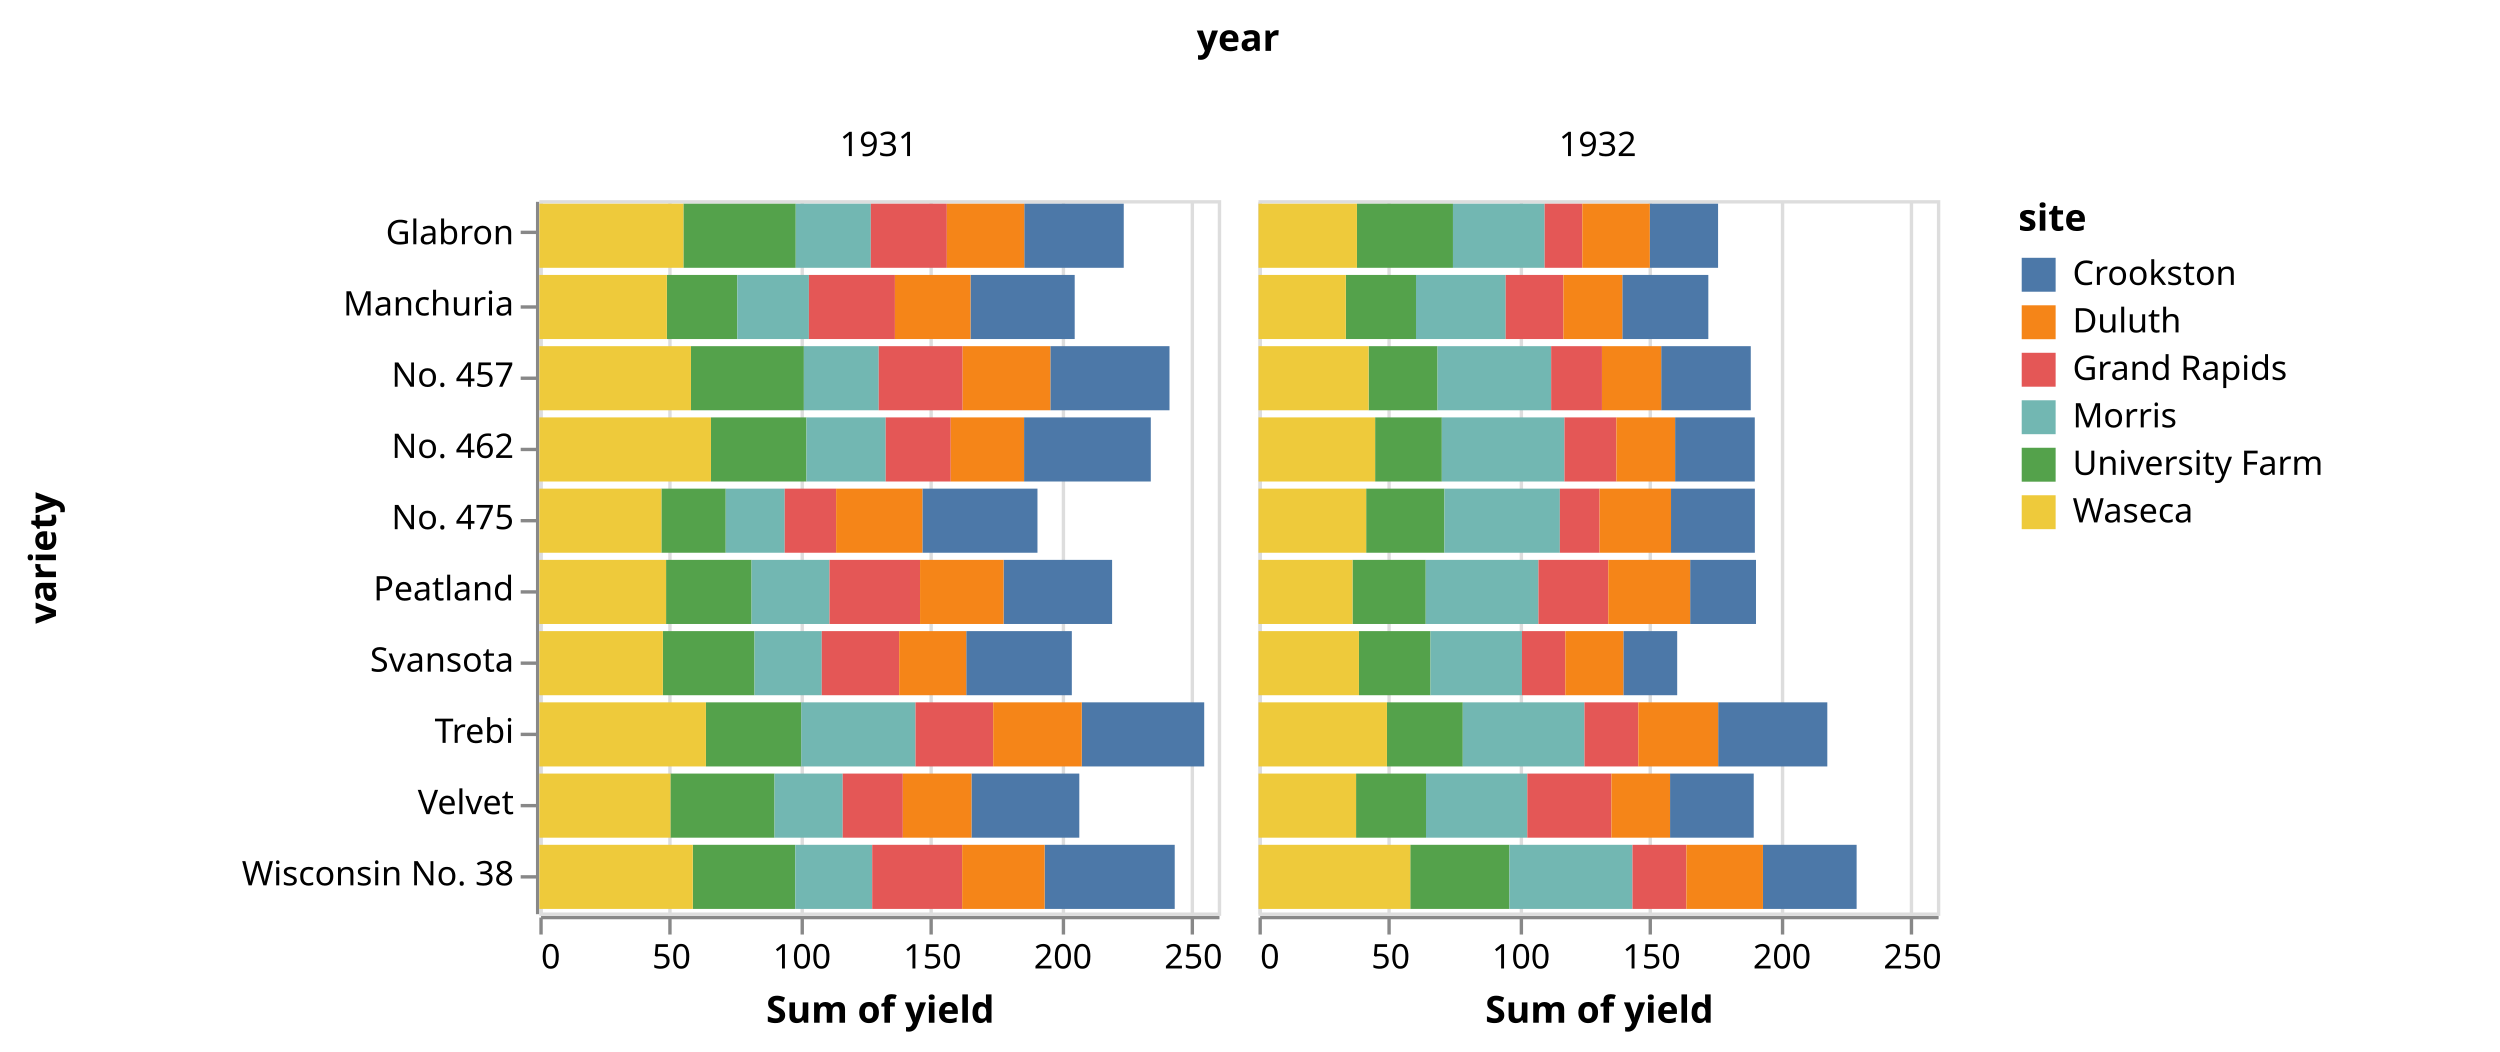
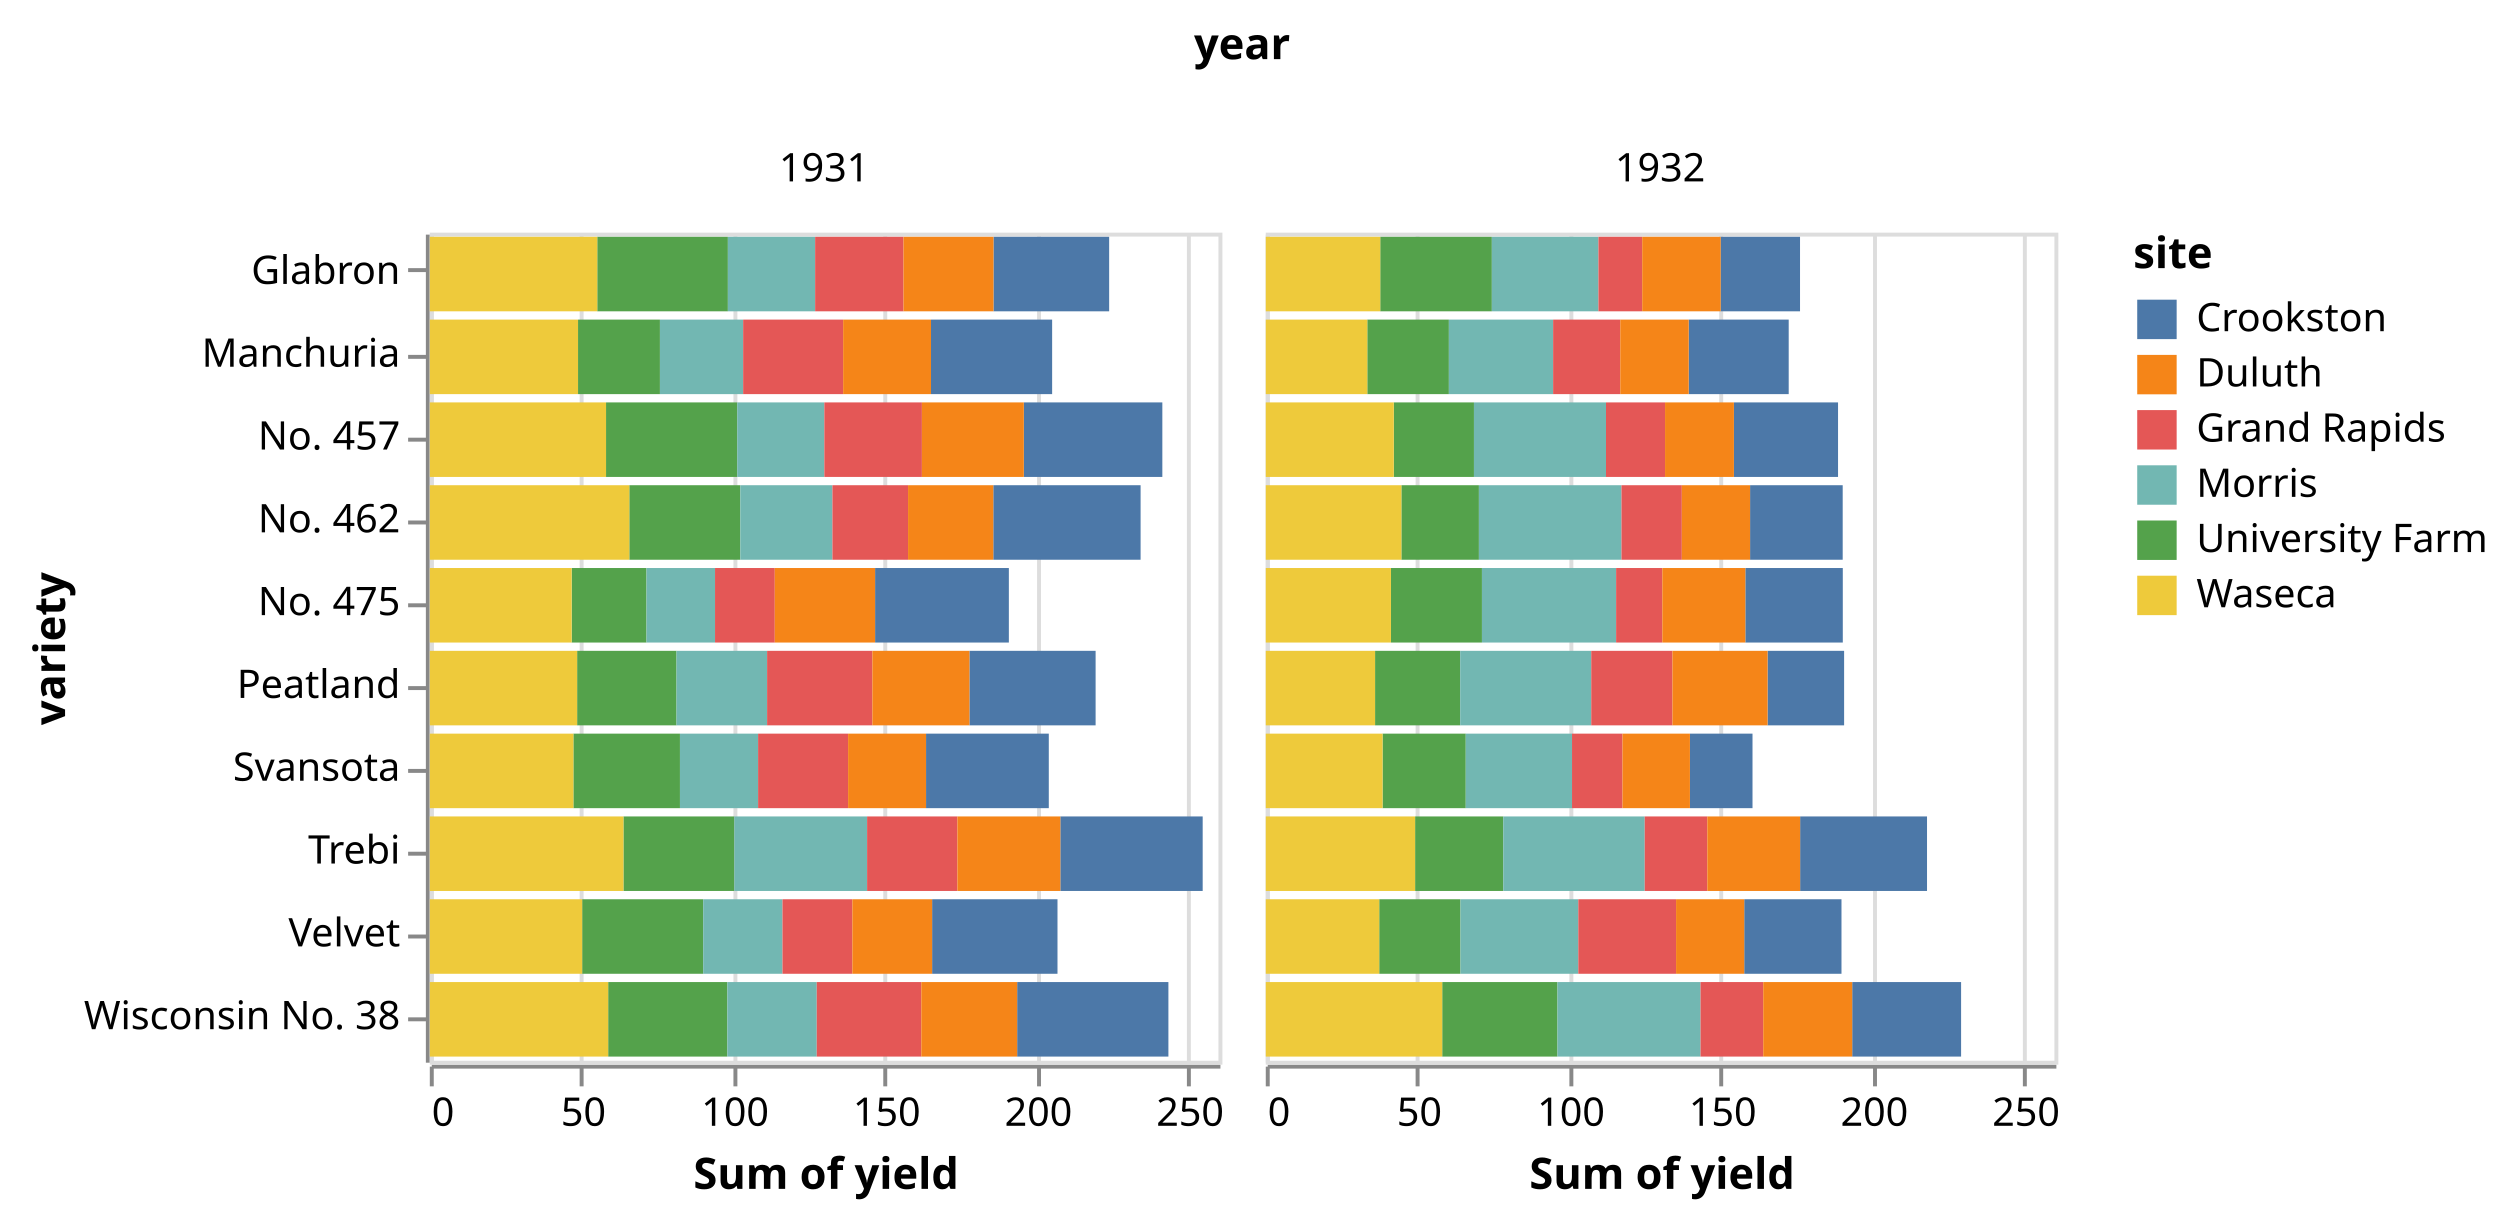
- <svg xmlns="http://www.w3.org/2000/svg" class="marks" width="737" height="310" viewBox="0 0 737 310" version="1.1">
-   <g transform="translate(159,59)">
+ <svg xmlns="http://www.w3.org/2000/svg" class="marks" width="634" height="310" viewBox="0 0 634 310" version="1.1">
+   <g transform="translate(109,59)">
    <g class="mark-group role-frame root">
      <g transform="translate(0,0)">
        <path class="background" d="M0,0h0v0h0Z" style="fill: none;" />
        <g>
          <g class="mark-group role-column-title column-title">
            <g transform="translate(206,-32)">
              <path class="background" d="M0,0h0v0h0Z" style="fill: none;" />
              <g>
                <g class="mark-text role-title" style="pointer-events: none;">
                  <text text-anchor="middle" transform="translate(0,-12)" style="font-family: sans-serif; font-size: 11px; font-weight: bold; fill: #000; opacity: 1;">year</text>
                </g>
              </g>
            </g>
          </g>
          <g class="mark-group role-row-header row_header">
            <g transform="translate(-1,0)">
              <path class="background" d="M0,0h0v210h0Z" style="fill: none;" />
              <g>
                <g class="mark-group role-axis">
                  <g transform="translate(0.5,0.5)">
                    <path class="background" d="M0,0h0v0h0Z" style="pointer-events: none; fill: none;" />
                    <g>
                      <g class="mark-rule role-axis-tick" style="pointer-events: none;">
                        <line transform="translate(0,9)" x2="-5" y2="0" style="fill: none; stroke: #888; stroke-width: 1; opacity: 1;" />
                        <line transform="translate(0,31)" x2="-5" y2="0" style="fill: none; stroke: #888; stroke-width: 1; opacity: 1;" />
                        <line transform="translate(0,52)" x2="-5" y2="0" style="fill: none; stroke: #888; stroke-width: 1; opacity: 1;" />
                        <line transform="translate(0,73)" x2="-5" y2="0" style="fill: none; stroke: #888; stroke-width: 1; opacity: 1;" />
                        <line transform="translate(0,94)" x2="-5" y2="0" style="fill: none; stroke: #888; stroke-width: 1; opacity: 1;" />
                        <line transform="translate(0,115)" x2="-5" y2="0" style="fill: none; stroke: #888; stroke-width: 1; opacity: 1;" />
                        <line transform="translate(0,136)" x2="-5" y2="0" style="fill: none; stroke: #888; stroke-width: 1; opacity: 1;" />
                        <line transform="translate(0,157)" x2="-5" y2="0" style="fill: none; stroke: #888; stroke-width: 1; opacity: 1;" />
                        <line transform="translate(0,178)" x2="-5" y2="0" style="fill: none; stroke: #888; stroke-width: 1; opacity: 1;" />
                        <line transform="translate(0,199)" x2="-5" y2="0" style="fill: none; stroke: #888; stroke-width: 1; opacity: 1;" />
                      </g>
                      <g class="mark-text role-axis-label" style="pointer-events: none;">
                        <text text-anchor="end" transform="translate(-7,12.5)" style="font-family: sans-serif; font-size: 10px; fill: #000; opacity: 1;">Glabron</text>
                        <text text-anchor="end" transform="translate(-7,33.5)" style="font-family: sans-serif; font-size: 10px; fill: #000; opacity: 1;">Manchuria</text>
                        <text text-anchor="end" transform="translate(-7,54.5)" style="font-family: sans-serif; font-size: 10px; fill: #000; opacity: 1;">No. 457</text>
                        <text text-anchor="end" transform="translate(-7,75.5)" style="font-family: sans-serif; font-size: 10px; fill: #000; opacity: 1;">No. 462</text>
                        <text text-anchor="end" transform="translate(-7,96.5)" style="font-family: sans-serif; font-size: 10px; fill: #000; opacity: 1;">No. 475</text>
                        <text text-anchor="end" transform="translate(-7,117.5)" style="font-family: sans-serif; font-size: 10px; fill: #000; opacity: 1;">Peatland</text>
                        <text text-anchor="end" transform="translate(-7,138.5)" style="font-family: sans-serif; font-size: 10px; fill: #000; opacity: 1;">Svansota</text>
                        <text text-anchor="end" transform="translate(-7,159.5)" style="font-family: sans-serif; font-size: 10px; fill: #000; opacity: 1;">Trebi</text>
                        <text text-anchor="end" transform="translate(-7,180.5)" style="font-family: sans-serif; font-size: 10px; fill: #000; opacity: 1;">Velvet</text>
                        <text text-anchor="end" transform="translate(-7,201.5)" style="font-family: sans-serif; font-size: 10px; fill: #000; opacity: 1;">Wisconsin No. 38</text>
                      </g>
                      <g class="mark-rule role-axis-domain" style="pointer-events: none;">
                        <line transform="translate(0,0)" x2="0" y2="210" style="fill: none; stroke: #888; stroke-width: 1; opacity: 1;" />
                      </g>
                      <g class="mark-text role-axis-title" style="pointer-events: none;">
-                         <text text-anchor="middle" transform="translate(-140,105) rotate(-90) translate(0,-2)" style="font-family: sans-serif; font-size: 11px; font-weight: bold; fill: #000; opacity: 1;">variety</text>
+                         <text text-anchor="middle" transform="translate(-90,105) rotate(-90) translate(0,-2)" style="font-family: sans-serif; font-size: 11px; font-weight: bold; fill: #000; opacity: 1;">variety</text>
                      </g>
                    </g>
                  </g>
                </g>
              </g>
            </g>
          </g>
          <g class="mark-group role-column-header column_header">
            <g transform="translate(0,-1)">
              <path class="background" d="M0,0h200v0h-200Z" style="fill: none;" />
              <g>
                <g class="mark-text role-title" style="pointer-events: none;">
                  <text text-anchor="middle" transform="translate(100,-12)" style="font-family: sans-serif; font-size: 10px; fill: #000; opacity: 1;">1931</text>
                </g>
              </g>
            </g>
            <g transform="translate(212,-1)">
              <path class="background" d="M0,0h200v0h-200Z" style="fill: none;" />
              <g>
                <g class="mark-text role-title" style="pointer-events: none;">
                  <text text-anchor="middle" transform="translate(100,-12)" style="font-family: sans-serif; font-size: 10px; fill: #000; opacity: 1;">1932</text>
                </g>
              </g>
            </g>
          </g>
          <g class="mark-group role-column-footer column_footer">
            <g transform="translate(0,211)">
              <path class="background" d="M0,0h200v0h-200Z" style="fill: none;" />
              <g>
                <g class="mark-group role-axis">
                  <g transform="translate(0.5,0.5)">
                    <path class="background" d="M0,0h0v0h0Z" style="pointer-events: none; fill: none;" />
                    <g>
                      <g class="mark-rule role-axis-tick" style="pointer-events: none;">
                        <line transform="translate(0,0)" x2="0" y2="5" style="fill: none; stroke: #888; stroke-width: 1; opacity: 1;" />
                        <line transform="translate(38,0)" x2="0" y2="5" style="fill: none; stroke: #888; stroke-width: 1; opacity: 1;" />
                        <line transform="translate(77,0)" x2="0" y2="5" style="fill: none; stroke: #888; stroke-width: 1; opacity: 1;" />
                        <line transform="translate(115,0)" x2="0" y2="5" style="fill: none; stroke: #888; stroke-width: 1; opacity: 1;" />
                        <line transform="translate(154,0)" x2="0" y2="5" style="fill: none; stroke: #888; stroke-width: 1; opacity: 1;" />
                        <line transform="translate(192,0)" x2="0" y2="5" style="fill: none; stroke: #888; stroke-width: 1; opacity: 1;" />
                      </g>
                      <g class="mark-text role-axis-label" style="pointer-events: none;">
                        <text text-anchor="start" transform="translate(0,15)" style="font-family: sans-serif; font-size: 10px; fill: #000; opacity: 1;">0</text>
                        <text text-anchor="middle" transform="translate(38.46154,15)" style="font-family: sans-serif; font-size: 10px; fill: #000; opacity: 1;">50</text>
                        <text text-anchor="middle" transform="translate(76.92308,15)" style="font-family: sans-serif; font-size: 10px; fill: #000; opacity: 1;">100</text>
                        <text text-anchor="middle" transform="translate(115.3846,15)" style="font-family: sans-serif; font-size: 10px; fill: #000; opacity: 1;">150</text>
                        <text text-anchor="middle" transform="translate(153.8462,15)" style="font-family: sans-serif; font-size: 10px; fill: #000; opacity: 1;">200</text>
                        <text text-anchor="middle" transform="translate(192.3077,15)" style="font-family: sans-serif; font-size: 10px; fill: #000; opacity: 1;">250</text>
                      </g>
                      <g class="mark-rule role-axis-domain" style="pointer-events: none;">
                        <line transform="translate(0,0)" x2="200" y2="0" style="fill: none; stroke: #888; stroke-width: 1; opacity: 1;" />
                      </g>
                      <g class="mark-text role-axis-title" style="pointer-events: none;">
                        <text text-anchor="middle" transform="translate(100,31)" style="font-family: sans-serif; font-size: 11px; font-weight: bold; fill: #000; opacity: 1;">Sum of yield</text>
                      </g>
                    </g>
                  </g>
                </g>
              </g>
            </g>
            <g transform="translate(212,211)">
              <path class="background" d="M0,0h200v0h-200Z" style="fill: none;" />
              <g>
                <g class="mark-group role-axis">
                  <g transform="translate(0.5,0.5)">
                    <path class="background" d="M0,0h0v0h0Z" style="pointer-events: none; fill: none;" />
                    <g>
                      <g class="mark-rule role-axis-tick" style="pointer-events: none;">
                        <line transform="translate(0,0)" x2="0" y2="5" style="fill: none; stroke: #888; stroke-width: 1; opacity: 1;" />
                        <line transform="translate(38,0)" x2="0" y2="5" style="fill: none; stroke: #888; stroke-width: 1; opacity: 1;" />
                        <line transform="translate(77,0)" x2="0" y2="5" style="fill: none; stroke: #888; stroke-width: 1; opacity: 1;" />
                        <line transform="translate(115,0)" x2="0" y2="5" style="fill: none; stroke: #888; stroke-width: 1; opacity: 1;" />
                        <line transform="translate(154,0)" x2="0" y2="5" style="fill: none; stroke: #888; stroke-width: 1; opacity: 1;" />
                        <line transform="translate(192,0)" x2="0" y2="5" style="fill: none; stroke: #888; stroke-width: 1; opacity: 1;" />
                      </g>
                      <g class="mark-text role-axis-label" style="pointer-events: none;">
                        <text text-anchor="start" transform="translate(0,15)" style="font-family: sans-serif; font-size: 10px; fill: #000; opacity: 1;">0</text>
                        <text text-anchor="middle" transform="translate(38.46154,15)" style="font-family: sans-serif; font-size: 10px; fill: #000; opacity: 1;">50</text>
                        <text text-anchor="middle" transform="translate(76.92308,15)" style="font-family: sans-serif; font-size: 10px; fill: #000; opacity: 1;">100</text>
                        <text text-anchor="middle" transform="translate(115.3846,15)" style="font-family: sans-serif; font-size: 10px; fill: #000; opacity: 1;">150</text>
                        <text text-anchor="middle" transform="translate(153.8462,15)" style="font-family: sans-serif; font-size: 10px; fill: #000; opacity: 1;">200</text>
                        <text text-anchor="middle" transform="translate(192.3077,15)" style="font-family: sans-serif; font-size: 10px; fill: #000; opacity: 1;">250</text>
                      </g>
                      <g class="mark-rule role-axis-domain" style="pointer-events: none;">
                        <line transform="translate(0,0)" x2="200" y2="0" style="fill: none; stroke: #888; stroke-width: 1; opacity: 1;" />
                      </g>
                      <g class="mark-text role-axis-title" style="pointer-events: none;">
                        <text text-anchor="middle" transform="translate(100,31)" style="font-family: sans-serif; font-size: 11px; font-weight: bold; fill: #000; opacity: 1;">Sum of yield</text>
                      </g>
                    </g>
                  </g>
                </g>
              </g>
            </g>
          </g>
          <g class="mark-group role-scope cell">
            <g transform="translate(0,0)">
              <path class="background" d="M0.5,0.5h200v210h-200Z" style="fill: none; stroke: #ddd;" />
              <g>
                <g class="mark-group role-axis">
                  <g transform="translate(0.5,210.5)">
                    <path class="background" d="M0,0h0v0h0Z" style="pointer-events: none; fill: none;" />
                    <g>
                      <g class="mark-rule role-axis-grid" style="pointer-events: none;">
                        <line transform="translate(0,0)" x2="0" y2="-210" style="fill: none; stroke: #ddd; stroke-width: 1; opacity: 1;" />
                        <line transform="translate(38,0)" x2="0" y2="-210" style="fill: none; stroke: #ddd; stroke-width: 1; opacity: 1;" />
                        <line transform="translate(77,0)" x2="0" y2="-210" style="fill: none; stroke: #ddd; stroke-width: 1; opacity: 1;" />
                        <line transform="translate(115,0)" x2="0" y2="-210" style="fill: none; stroke: #ddd; stroke-width: 1; opacity: 1;" />
                        <line transform="translate(154,0)" x2="0" y2="-210" style="fill: none; stroke: #ddd; stroke-width: 1; opacity: 1;" />
                        <line transform="translate(192,0)" x2="0" y2="-210" style="fill: none; stroke: #ddd; stroke-width: 1; opacity: 1;" />
                      </g>
                    </g>
                  </g>
                </g>
                <g class="mark-rect role-mark child_marks">
                  <path d="M37.59,22.05h20.769v18.9h-20.769Z" style="fill: #54a24b;" />
                  <path d="M0,22.05h37.59v18.9h-37.59Z" style="fill: #eeca3b;" />
                  <path d="M58.359,22.05h21.103v18.9h-21.103Z" style="fill: #72b7b2;" />
                  <path d="M127.103,22.05h30.718v18.9h-30.718Z" style="fill: #4c78a8;" />
                  <path d="M79.462,22.05h25.359v18.9h-25.359Z" style="fill: #e45756;" />
                  <path d="M104.821,22.05h22.282v18.9h-22.282Z" style="fill: #f58518;" />
                  <path d="M42.462,1.05h33.128v18.9h-33.128Z" style="fill: #54a24b;" />
                  <path d="M0,1.05h42.462v18.9h-42.462Z" style="fill: #eeca3b;" />
                  <path d="M75.59,1.05h22.128v18.9h-22.128Z" style="fill: #72b7b2;" />
                  <path d="M142.949,1.05h29.333v18.9h-29.333Z" style="fill: #4c78a8;" />
                  <path d="M97.718,1.05h22.41v18.9h-22.41Z" style="fill: #e45756;" />
                  <path d="M120.128,1.05h22.821v18.9h-22.821Z" style="fill: #f58518;" />
                  <path d="M36.41,127.05h27.026v18.9h-27.026Z" style="fill: #54a24b;" />
                  <path d="M0,127.05h36.41v18.9h-36.41Z" style="fill: #eeca3b;" />
                  <path d="M63.436,127.05h19.821v18.9h-19.821Z" style="fill: #72b7b2;" />
                  <path d="M125.846,127.05h31.128v18.9h-31.128Z" style="fill: #4c78a8;" />
                  <path d="M83.256,127.05h22.821v18.9h-22.821Z" style="fill: #e45756;" />
                  <path d="M106.077,127.05h19.769v18.9h-19.769Z" style="fill: #f58518;" />
                  <path d="M38.641,169.05h30.692v18.9h-30.692Z" style="fill: #54a24b;" />
                  <path d="M0,169.05h38.641v18.9h-38.641Z" style="fill: #eeca3b;" />
                  <path d="M69.333,169.05h20.103v18.9h-20.103Z" style="fill: #72b7b2;" />
                  <path d="M127.385,169.05h31.795v18.9h-31.795Z" style="fill: #4c78a8;" />
                  <path d="M89.436,169.05h17.718v18.9h-17.718Z" style="fill: #e45756;" />
                  <path d="M107.154,169.05h20.231v18.9h-20.231Z" style="fill: #f58518;" />
                  <path d="M49.103,148.05h28.128v18.9h-28.128Z" style="fill: #54a24b;" />
                  <path d="M0,148.05h49.103v18.9h-49.103Z" style="fill: #eeca3b;" />
                  <path d="M77.231,148.05h33.667v18.9h-33.667Z" style="fill: #72b7b2;" />
                  <path d="M159.897,148.05h36.103v18.9h-36.103Z" style="fill: #4c78a8;" />
                  <path d="M110.897,148.05h22.897v18.9h-22.897Z" style="fill: #e45756;" />
                  <path d="M133.795,148.05h26.103v18.9h-26.103Z" style="fill: #f58518;" />
                  <path d="M44.692,43.05h33.282v18.9h-33.282Z" style="fill: #54a24b;" />
                  <path d="M0,43.05h44.692v18.9h-44.692Z" style="fill: #eeca3b;" />
                  <path d="M77.974,43.05h22.077v18.9h-22.077Z" style="fill: #72b7b2;" />
                  <path d="M150.641,43.05h35.128v18.9h-35.128Z" style="fill: #4c78a8;" />
                  <path d="M100.051,43.05h24.744v18.9h-24.744Z" style="fill: #e45756;" />
                  <path d="M124.795,43.05h25.846v18.9h-25.846Z" style="fill: #f58518;" />
                  <path d="M50.59,64.05h28.154v18.9h-28.154Z" style="fill: #54a24b;" />
                  <path d="M0,64.05h50.59v18.9h-50.59Z" style="fill: #eeca3b;" />
                  <path d="M78.744,64.05h23.359v18.9h-23.359Z" style="fill: #72b7b2;" />
                  <path d="M142.897,64.05h37.359v18.9h-37.359Z" style="fill: #4c78a8;" />
                  <path d="M102.103,64.05h19.179v18.9h-19.179Z" style="fill: #e45756;" />
                  <path d="M121.282,64.05h21.615v18.9h-21.615Z" style="fill: #f58518;" />
                  <path d="M37.359,106.05h25.205v18.9h-25.205Z" style="fill: #54a24b;" />
                  <path d="M0,106.05h37.359v18.9h-37.359Z" style="fill: #eeca3b;" />
                  <path d="M62.564,106.05h22.974v18.9h-22.974Z" style="fill: #72b7b2;" />
                  <path d="M136.846,106.05h32v18.9h-32Z" style="fill: #4c78a8;" />
                  <path d="M85.538,106.05h26.692v18.9h-26.692Z" style="fill: #e45756;" />
                  <path d="M112.231,106.05h24.615v18.9h-24.615Z" style="fill: #f58518;" />
                  <path d="M35.974,85.05h18.974v18.9h-18.974Z" style="fill: #54a24b;" />
                  <path d="M0,85.05h35.974v18.9h-35.974Z" style="fill: #eeca3b;" />
                  <path d="M54.949,85.05h17.385v18.9h-17.385Z" style="fill: #72b7b2;" />
                  <path d="M112.923,85.05h33.923v18.9h-33.923Z" style="fill: #4c78a8;" />
                  <path d="M72.333,85.05h15.154v18.9h-15.154Z" style="fill: #e45756;" />
                  <path d="M87.487,85.05h25.436v18.9h-25.436Z" style="fill: #f58518;" />
                  <path d="M45.231,190.05h30.231v18.9h-30.231Z" style="fill: #54a24b;" />
                  <path d="M0,190.05h45.231v18.9h-45.231Z" style="fill: #eeca3b;" />
                  <path d="M75.462,190.05h22.667v18.9h-22.667Z" style="fill: #72b7b2;" />
                  <path d="M148.949,190.05h38.359v18.9h-38.359Z" style="fill: #4c78a8;" />
                  <path d="M98.128,190.05h26.513v18.9h-26.513Z" style="fill: #e45756;" />
                  <path d="M124.641,190.05h24.308v18.9h-24.308Z" style="fill: #f58518;" />
                </g>
              </g>
            </g>
            <g transform="translate(212,0)">
              <path class="background" d="M0.5,0.5h200v210h-200Z" style="fill: none; stroke: #ddd;" />
              <g>
                <g class="mark-group role-axis">
                  <g transform="translate(0.5,210.5)">
                    <path class="background" d="M0,0h0v0h0Z" style="pointer-events: none; fill: none;" />
                    <g>
                      <g class="mark-rule role-axis-grid" style="pointer-events: none;">
                        <line transform="translate(0,0)" x2="0" y2="-210" style="fill: none; stroke: #ddd; stroke-width: 1; opacity: 1;" />
                        <line transform="translate(38,0)" x2="0" y2="-210" style="fill: none; stroke: #ddd; stroke-width: 1; opacity: 1;" />
                        <line transform="translate(77,0)" x2="0" y2="-210" style="fill: none; stroke: #ddd; stroke-width: 1; opacity: 1;" />
                        <line transform="translate(115,0)" x2="0" y2="-210" style="fill: none; stroke: #ddd; stroke-width: 1; opacity: 1;" />
                        <line transform="translate(154,0)" x2="0" y2="-210" style="fill: none; stroke: #ddd; stroke-width: 1; opacity: 1;" />
                        <line transform="translate(192,0)" x2="0" y2="-210" style="fill: none; stroke: #ddd; stroke-width: 1; opacity: 1;" />
                      </g>
                    </g>
                  </g>
                </g>
                <g class="mark-rect role-mark child_marks">
                  <path d="M25.744,22.05h20.692v18.9h-20.692Z" style="fill: #54a24b;" />
                  <path d="M0,22.05h25.744v18.9h-25.744Z" style="fill: #eeca3b;" />
                  <path d="M46.436,22.05h26.436v18.9h-26.436Z" style="fill: #72b7b2;" />
                  <path d="M107.256,22.05h25.359v18.9h-25.359Z" style="fill: #4c78a8;" />
                  <path d="M72.872,22.05h17.026v18.9h-17.026Z" style="fill: #e45756;" />
                  <path d="M89.897,22.05h17.359v18.9h-17.359Z" style="fill: #f58518;" />
                  <path d="M29.026,1.05h28.308v18.9h-28.308Z" style="fill: #54a24b;" />
                  <path d="M0,1.05h29.026v18.9h-29.026Z" style="fill: #eeca3b;" />
                  <path d="M57.333,1.05h27.026v18.9h-27.026Z" style="fill: #72b7b2;" />
                  <path d="M115.359,1.05h20.128v18.9h-20.128Z" style="fill: #4c78a8;" />
                  <path d="M84.359,1.05h11.103v18.9h-11.103Z" style="fill: #e45756;" />
                  <path d="M95.462,1.05h19.897v18.9h-19.897Z" style="fill: #f58518;" />
                  <path d="M29.615,127.05h21.103v18.9h-21.103Z" style="fill: #54a24b;" />
                  <path d="M0,127.05h29.615v18.9h-29.615Z" style="fill: #eeca3b;" />
                  <path d="M50.718,127.05h26.949v18.9h-26.949Z" style="fill: #72b7b2;" />
                  <path d="M107.564,127.05h15.872v18.9h-15.872Z" style="fill: #4c78a8;" />
                  <path d="M77.667,127.05h12.795v18.9h-12.795Z" style="fill: #e45756;" />
                  <path d="M90.462,127.05h17.103v18.9h-17.103Z" style="fill: #f58518;" />
                  <path d="M28.769,169.05h20.615v18.9h-20.615Z" style="fill: #54a24b;" />
                  <path d="M0,169.05h28.769v18.9h-28.769Z" style="fill: #eeca3b;" />
                  <path d="M49.385,169.05h29.872v18.9h-29.872Z" style="fill: #72b7b2;" />
                  <path d="M121.333,169.05h24.667v18.9h-24.667Z" style="fill: #4c78a8;" />
                  <path d="M79.256,169.05h24.795v18.9h-24.795Z" style="fill: #e45756;" />
                  <path d="M104.051,169.05h17.282v18.9h-17.282Z" style="fill: #f58518;" />
                  <path d="M37.872,148.05h22.359v18.9h-22.359Z" style="fill: #54a24b;" />
                  <path d="M0,148.05h37.872v18.9h-37.872Z" style="fill: #eeca3b;" />
                  <path d="M60.231,148.05h35.872v18.9h-35.872Z" style="fill: #72b7b2;" />
                  <path d="M135.513,148.05h32.179v18.9h-32.179Z" style="fill: #4c78a8;" />
                  <path d="M96.103,148.05h15.872v18.9h-15.872Z" style="fill: #e45756;" />
                  <path d="M111.974,148.05h23.538v18.9h-23.538Z" style="fill: #f58518;" />
                  <path d="M32.462,43.05h20.333v18.9h-20.333Z" style="fill: #54a24b;" />
                  <path d="M0,43.05h32.462v18.9h-32.462Z" style="fill: #eeca3b;" />
                  <path d="M52.795,43.05h33.487v18.9h-33.487Z" style="fill: #72b7b2;" />
                  <path d="M118.718,43.05h26.41v18.9h-26.41Z" style="fill: #4c78a8;" />
                  <path d="M86.282,43.05h14.974v18.9h-14.974Z" style="fill: #e45756;" />
                  <path d="M101.256,43.05h17.462v18.9h-17.462Z" style="fill: #f58518;" />
                  <path d="M34.385,64.05h19.667v18.9h-19.667Z" style="fill: #54a24b;" />
                  <path d="M0,64.05h34.385v18.9h-34.385Z" style="fill: #eeca3b;" />
                  <path d="M54.051,64.05h36.154v18.9h-36.154Z" style="fill: #72b7b2;" />
                  <path d="M122.821,64.05h23.487v18.9h-23.487Z" style="fill: #4c78a8;" />
                  <path d="M90.205,64.05h15.308v18.9h-15.308Z" style="fill: #e45756;" />
                  <path d="M105.513,64.05h17.308v18.9h-17.308Z" style="fill: #f58518;" />
                  <path d="M27.718,106.05h21.59v18.9h-21.59Z" style="fill: #54a24b;" />
                  <path d="M0,106.05h27.718v18.9h-27.718Z" style="fill: #eeca3b;" />
                  <path d="M49.308,106.05h33.231v18.9h-33.231Z" style="fill: #72b7b2;" />
                  <path d="M127.256,106.05h19.41v18.9h-19.41Z" style="fill: #4c78a8;" />
                  <path d="M82.538,106.05h20.59v18.9h-20.59Z" style="fill: #e45756;" />
                  <path d="M103.128,106.05h24.128v18.9h-24.128Z" style="fill: #f58518;" />
                  <path d="M31.744,85.05h23.077v18.9h-23.077Z" style="fill: #54a24b;" />
                  <path d="M0,85.05h31.744v18.9h-31.744Z" style="fill: #eeca3b;" />
                  <path d="M54.821,85.05h34.026v18.9h-34.026Z" style="fill: #72b7b2;" />
                  <path d="M121.615,85.05h24.718v18.9h-24.718Z" style="fill: #4c78a8;" />
                  <path d="M88.846,85.05h11.718v18.9h-11.718Z" style="fill: #e45756;" />
                  <path d="M100.564,85.05h21.051v18.9h-21.051Z" style="fill: #f58518;" />
                  <path d="M44.744,190.05h29.231v18.9h-29.231Z" style="fill: #54a24b;" />
                  <path d="M0,190.05h44.744v18.9h-44.744Z" style="fill: #eeca3b;" />
                  <path d="M73.974,190.05h36.282v18.9h-36.282Z" style="fill: #72b7b2;" />
                  <path d="M148.718,190.05h27.615v18.9h-27.615Z" style="fill: #4c78a8;" />
                  <path d="M110.256,190.05h15.897v18.9h-15.897Z" style="fill: #e45756;" />
                  <path d="M126.154,190.05h22.564v18.9h-22.564Z" style="fill: #f58518;" />
                </g>
              </g>
            </g>
          </g>
          <g class="mark-group role-legend">
-             <g transform="translate(436,0)">
-               <path class="background" d="M0,0h137v98h-137Z" style="pointer-events: none; fill: none;" />
+             <g transform="translate(432,0)">
+               <path class="background" d="M0,0h88v98h-88Z" style="pointer-events: none; fill: none;" />
              <g>
                <g class="mark-group role-legend-entry">
                  <g transform="translate(0,16)">
                    <path class="background" d="M0,0h0v0h0Z" style="pointer-events: none; fill: none;" />
                    <g>
                      <g class="mark-group role-scope">
                        <g transform="translate(0,0)">
-                           <path class="background" d="M0,0h137v12h-137Z" style="pointer-events: none; fill: none; opacity: 1;" />
+                           <path class="background" d="M0,0h88v12h-88Z" style="pointer-events: none; fill: none; opacity: 1;" />
                          <g>
                            <g class="mark-symbol role-legend-symbol" style="pointer-events: none;">
                              <path transform="translate(6,6)" d="M-5,-5h10v10h-10Z" style="fill: #4c78a8; stroke-width: 1.5; opacity: 1;" />
                            </g>
                            <g class="mark-text role-legend-label" style="pointer-events: none;">
                              <text text-anchor="start" transform="translate(16,9)" style="font-family: sans-serif; font-size: 10px; fill: #000; opacity: 1;">Crookston</text>
                            </g>
                          </g>
                        </g>
                        <g transform="translate(0,14)">
-                           <path class="background" d="M0,0h137v12h-137Z" style="pointer-events: none; fill: none; opacity: 1;" />
+                           <path class="background" d="M0,0h88v12h-88Z" style="pointer-events: none; fill: none; opacity: 1;" />
                          <g>
                            <g class="mark-symbol role-legend-symbol" style="pointer-events: none;">
                              <path transform="translate(6,6)" d="M-5,-5h10v10h-10Z" style="fill: #f58518; stroke-width: 1.5; opacity: 1;" />
                            </g>
                            <g class="mark-text role-legend-label" style="pointer-events: none;">
                              <text text-anchor="start" transform="translate(16,9)" style="font-family: sans-serif; font-size: 10px; fill: #000; opacity: 1;">Duluth</text>
                            </g>
                          </g>
                        </g>
                        <g transform="translate(0,28)">
-                           <path class="background" d="M0,0h137v12h-137Z" style="pointer-events: none; fill: none; opacity: 1;" />
+                           <path class="background" d="M0,0h88v12h-88Z" style="pointer-events: none; fill: none; opacity: 1;" />
                          <g>
                            <g class="mark-symbol role-legend-symbol" style="pointer-events: none;">
                              <path transform="translate(6,6)" d="M-5,-5h10v10h-10Z" style="fill: #e45756; stroke-width: 1.5; opacity: 1;" />
                            </g>
                            <g class="mark-text role-legend-label" style="pointer-events: none;">
                              <text text-anchor="start" transform="translate(16,9)" style="font-family: sans-serif; font-size: 10px; fill: #000; opacity: 1;">Grand Rapids</text>
                            </g>
                          </g>
                        </g>
                        <g transform="translate(0,42)">
-                           <path class="background" d="M0,0h137v12h-137Z" style="pointer-events: none; fill: none; opacity: 1;" />
+                           <path class="background" d="M0,0h88v12h-88Z" style="pointer-events: none; fill: none; opacity: 1;" />
                          <g>
                            <g class="mark-symbol role-legend-symbol" style="pointer-events: none;">
                              <path transform="translate(6,6)" d="M-5,-5h10v10h-10Z" style="fill: #72b7b2; stroke-width: 1.5; opacity: 1;" />
                            </g>
                            <g class="mark-text role-legend-label" style="pointer-events: none;">
                              <text text-anchor="start" transform="translate(16,9)" style="font-family: sans-serif; font-size: 10px; fill: #000; opacity: 1;">Morris</text>
                            </g>
                          </g>
                        </g>
                        <g transform="translate(0,56)">
-                           <path class="background" d="M0,0h137v12h-137Z" style="pointer-events: none; fill: none; opacity: 1;" />
+                           <path class="background" d="M0,0h88v12h-88Z" style="pointer-events: none; fill: none; opacity: 1;" />
                          <g>
                            <g class="mark-symbol role-legend-symbol" style="pointer-events: none;">
                              <path transform="translate(6,6)" d="M-5,-5h10v10h-10Z" style="fill: #54a24b; stroke-width: 1.5; opacity: 1;" />
                            </g>
                            <g class="mark-text role-legend-label" style="pointer-events: none;">
                              <text text-anchor="start" transform="translate(16,9)" style="font-family: sans-serif; font-size: 10px; fill: #000; opacity: 1;">University Farm</text>
                            </g>
                          </g>
                        </g>
                        <g transform="translate(0,70)">
-                           <path class="background" d="M0,0h137v12h-137Z" style="pointer-events: none; fill: none; opacity: 1;" />
+                           <path class="background" d="M0,0h88v12h-88Z" style="pointer-events: none; fill: none; opacity: 1;" />
                          <g>
                            <g class="mark-symbol role-legend-symbol" style="pointer-events: none;">
                              <path transform="translate(6,6)" d="M-5,-5h10v10h-10Z" style="fill: #eeca3b; stroke-width: 1.5; opacity: 1;" />
                            </g>
                            <g class="mark-text role-legend-label" style="pointer-events: none;">
                              <text text-anchor="start" transform="translate(16,9)" style="font-family: sans-serif; font-size: 10px; fill: #000; opacity: 1;">Waseca</text>
                            </g>
                          </g>
                        </g>
                      </g>
                    </g>
                  </g>
                </g>
                <g class="mark-text role-legend-title" style="pointer-events: none;">
                  <text text-anchor="start" transform="translate(0,9)" style="font-family: sans-serif; font-size: 11px; font-weight: bold; fill: #000; opacity: 1;">site</text>
                </g>
              </g>
            </g>
          </g>
        </g>
      </g>
    </g>
  </g>
</svg>
